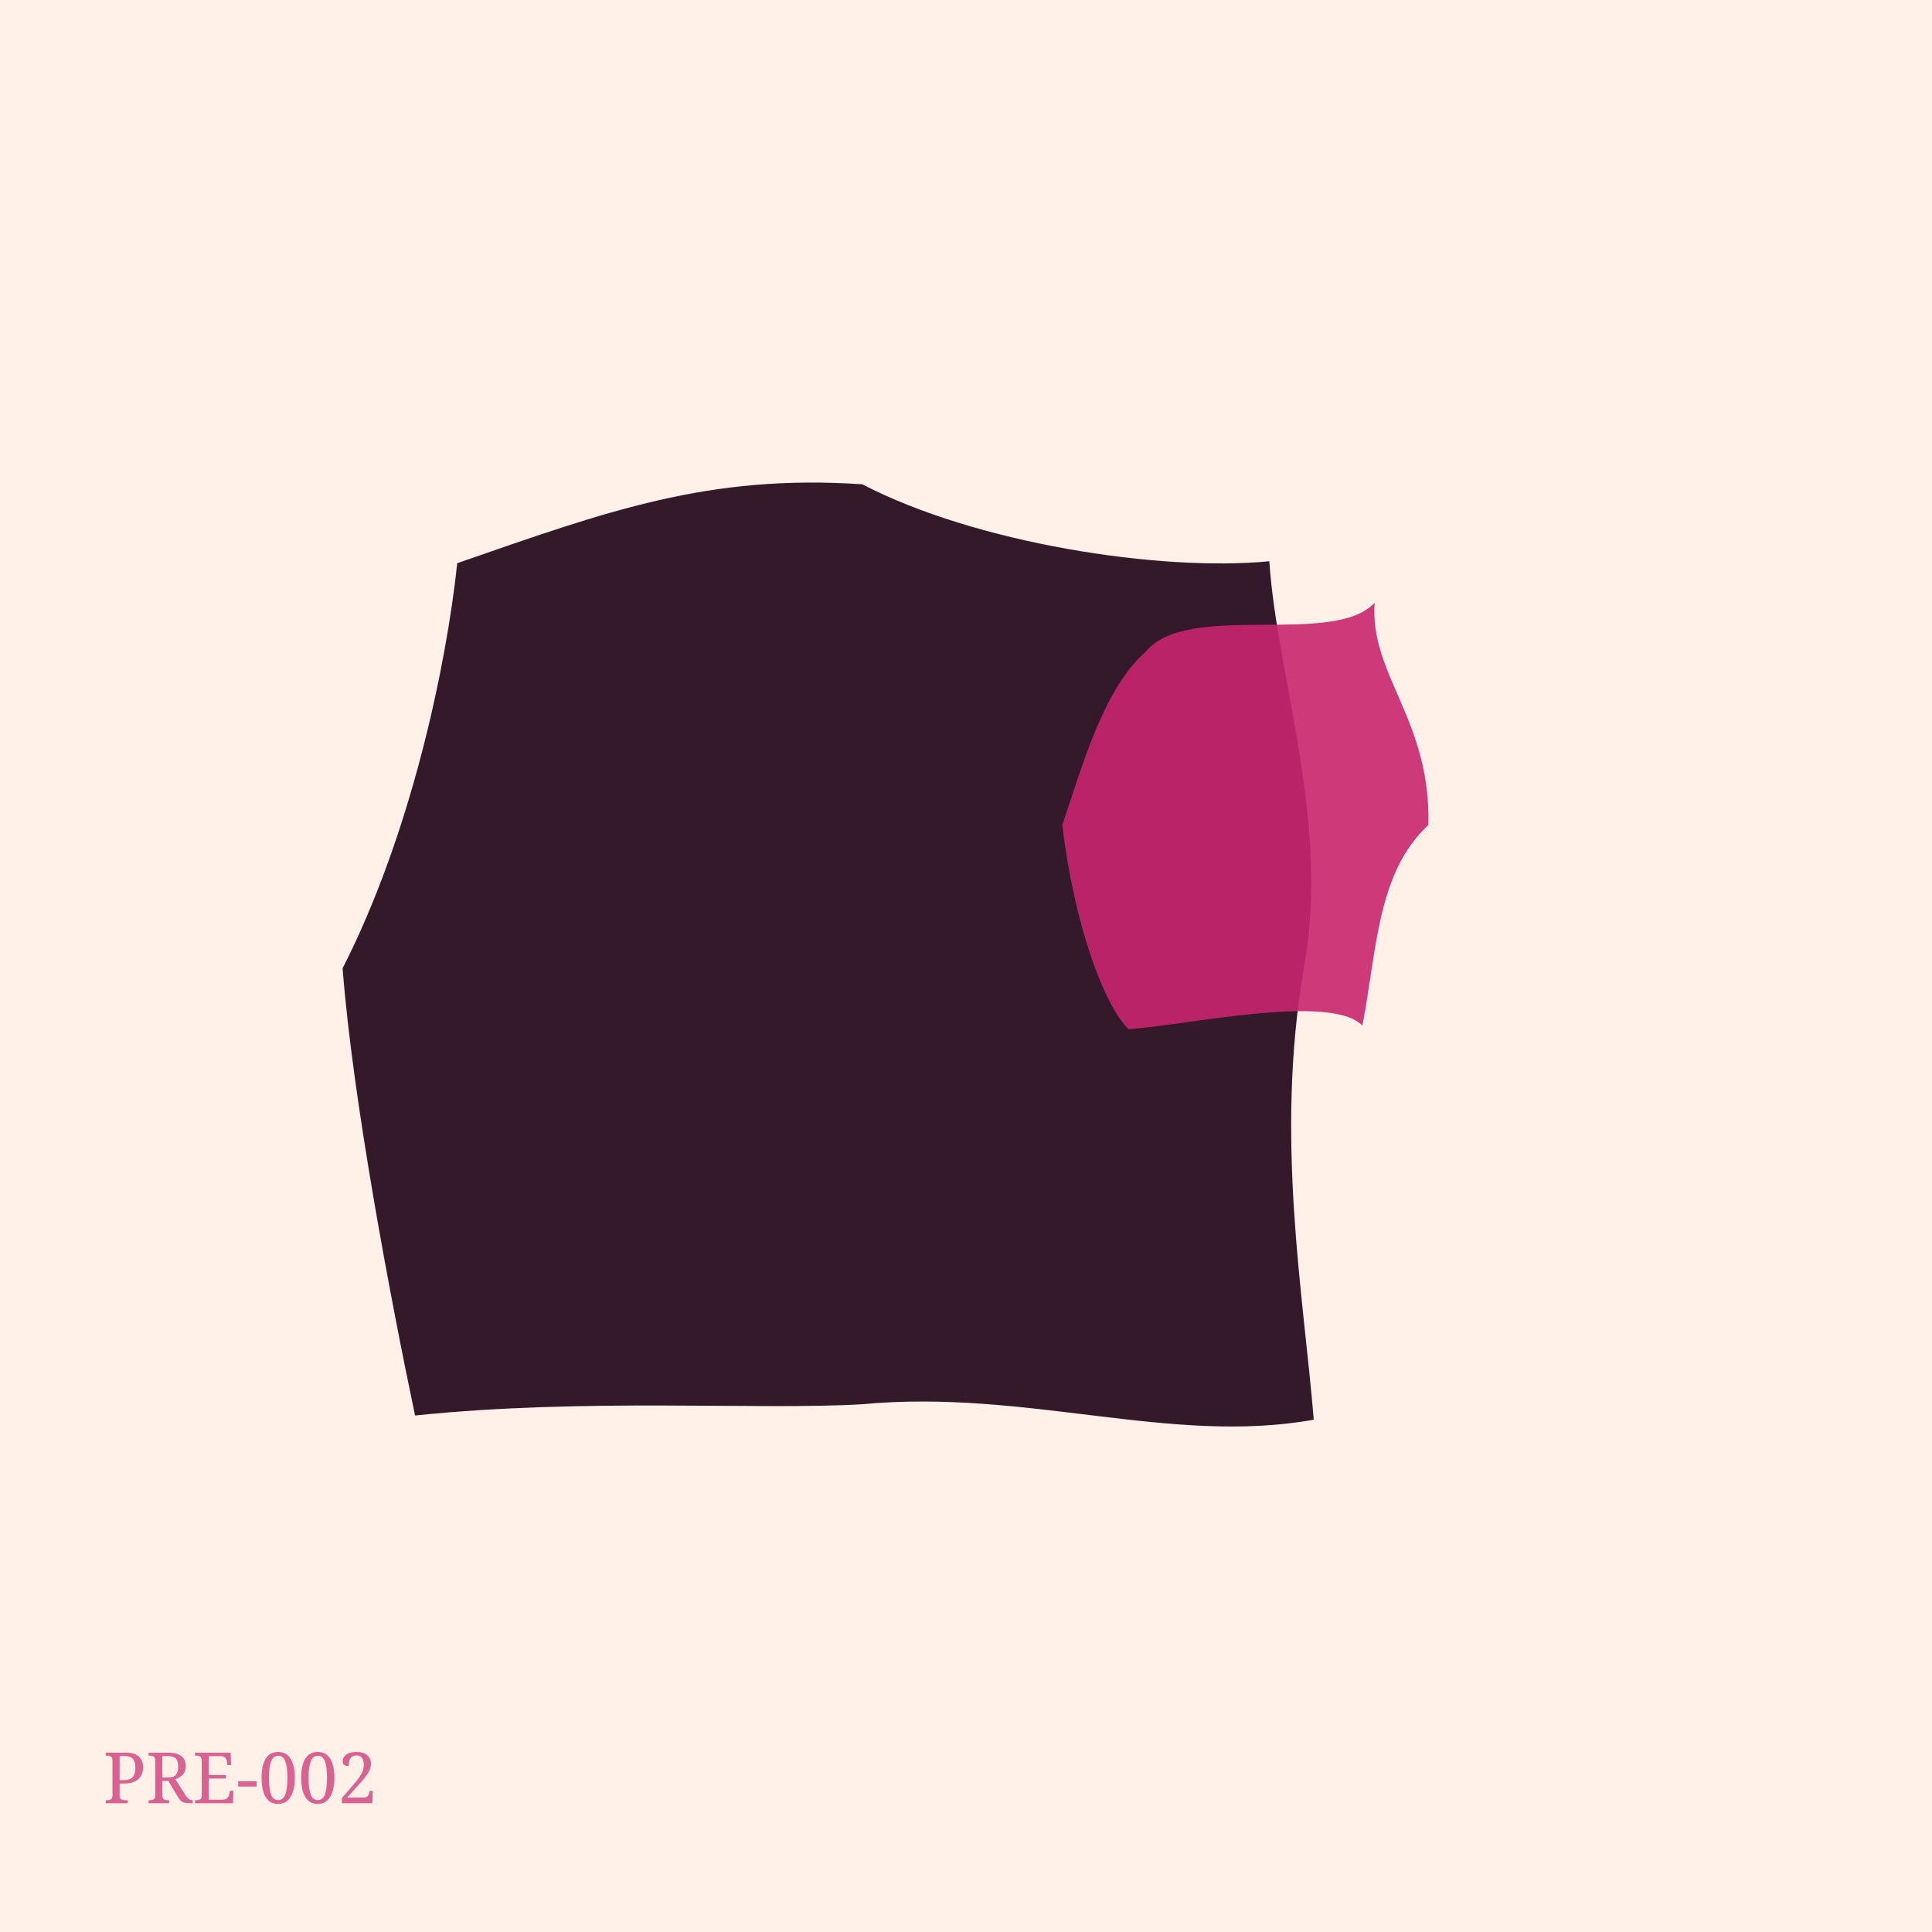
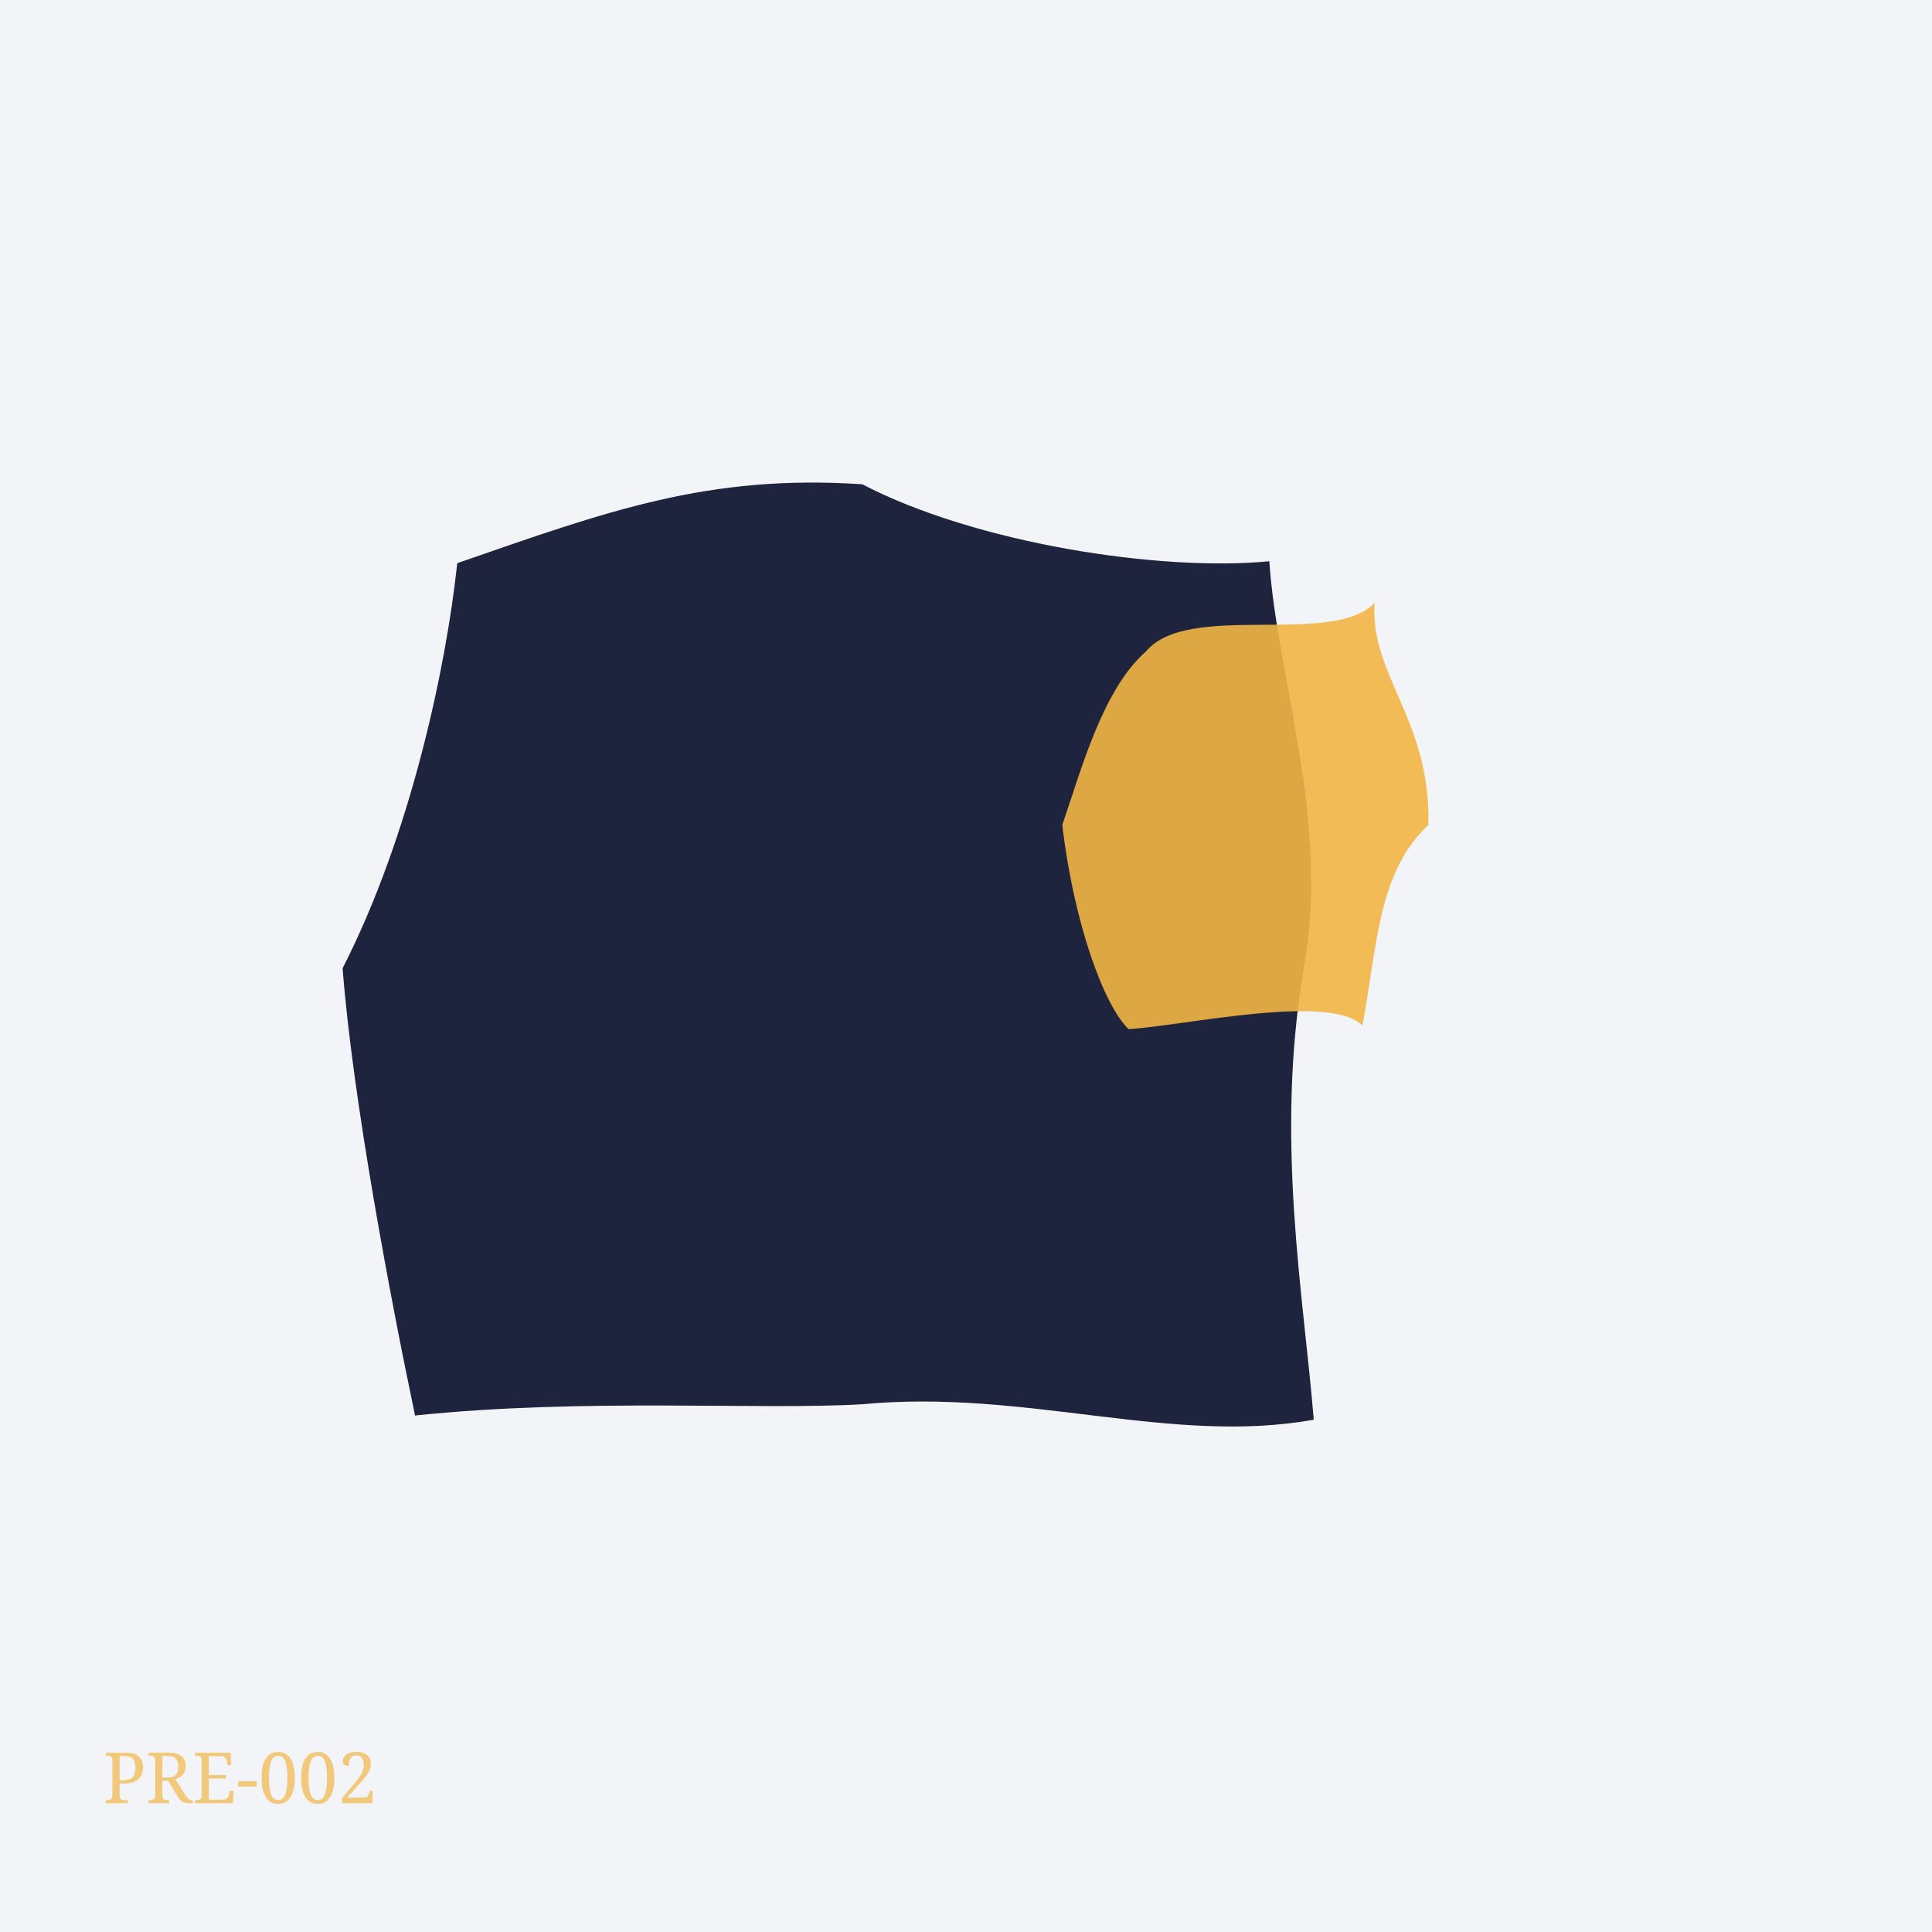
<svg xmlns="http://www.w3.org/2000/svg" viewBox="0 0 600 600" role="img" aria-label="PRE-002">
-   <rect width="600" height="600" fill="#FFF1E8" />
-   <path d="M 404.9 300.7 C 395.9 353.6, 404.8 401.8, 408.0 440.9 C 363.6 448.9, 318.7 431.3, 267.8 436.1 C 235.9 438.0, 181.6 434.1, 128.9 439.6 C 121.2 403.0, 109.5 341.1, 106.4 300.7 C 127.6 259.2, 138.6 206.9, 142.0 174.9 C 188.7 158.7, 219.9 147.2, 267.8 150.4 C 302.9 168.7, 360.2 177.6, 394.2 174.3 C 396.6 210.6, 413.2 255.4, 404.9 300.7 Z" fill="#2A0F22" opacity="0.95" />
-   <path d="M 443.6 256.2 C 427.7 271.0, 427.7 294.5, 423.1 318.5 C 413.2 308.3, 367.6 318.6, 350.5 319.6 C 342.9 312.4, 333.5 286.8, 329.9 256.2 C 336.0 238.4, 342.5 214.1, 355.9 202.3 C 369.0 186.6, 414.0 201.0, 426.9 187.2 C 425.3 209.6, 444.4 223.5, 443.6 256.2 Z" fill="#C9256E" opacity="0.9" />
-   <text x="32" y="560" font-family="Georgia, serif" font-size="22" fill="#C9256E" opacity="0.7">PRE-002</text>
+   <rect width="600" height="600" fill="#F3F4F8" />
+   <path d="M 404.9 300.7 C 395.9 353.6, 404.8 401.8, 408.0 440.9 C 363.6 448.9, 318.7 431.3, 267.8 436.1 C 235.9 438.0, 181.6 434.1, 128.9 439.6 C 121.2 403.0, 109.5 341.1, 106.4 300.7 C 127.6 259.2, 138.6 206.9, 142.0 174.9 C 188.7 158.7, 219.9 147.2, 267.8 150.4 C 302.9 168.7, 360.2 177.6, 394.2 174.3 C 396.6 210.6, 413.2 255.4, 404.9 300.7 Z" fill="#141A33" opacity="0.95" />
+   <path d="M 443.6 256.2 C 427.7 271.0, 427.7 294.5, 423.1 318.5 C 413.2 308.3, 367.6 318.6, 350.5 319.6 C 342.9 312.4, 333.5 286.8, 329.9 256.2 C 336.0 238.4, 342.5 214.1, 355.9 202.3 C 369.0 186.6, 414.0 201.0, 426.9 187.2 C 425.3 209.6, 444.4 223.5, 443.6 256.2 Z" fill="#F2B544" opacity="0.9" />
+   <text x="32" y="560" font-family="Georgia, serif" font-size="22" fill="#F2B544" opacity="0.7">PRE-002</text>
</svg>
